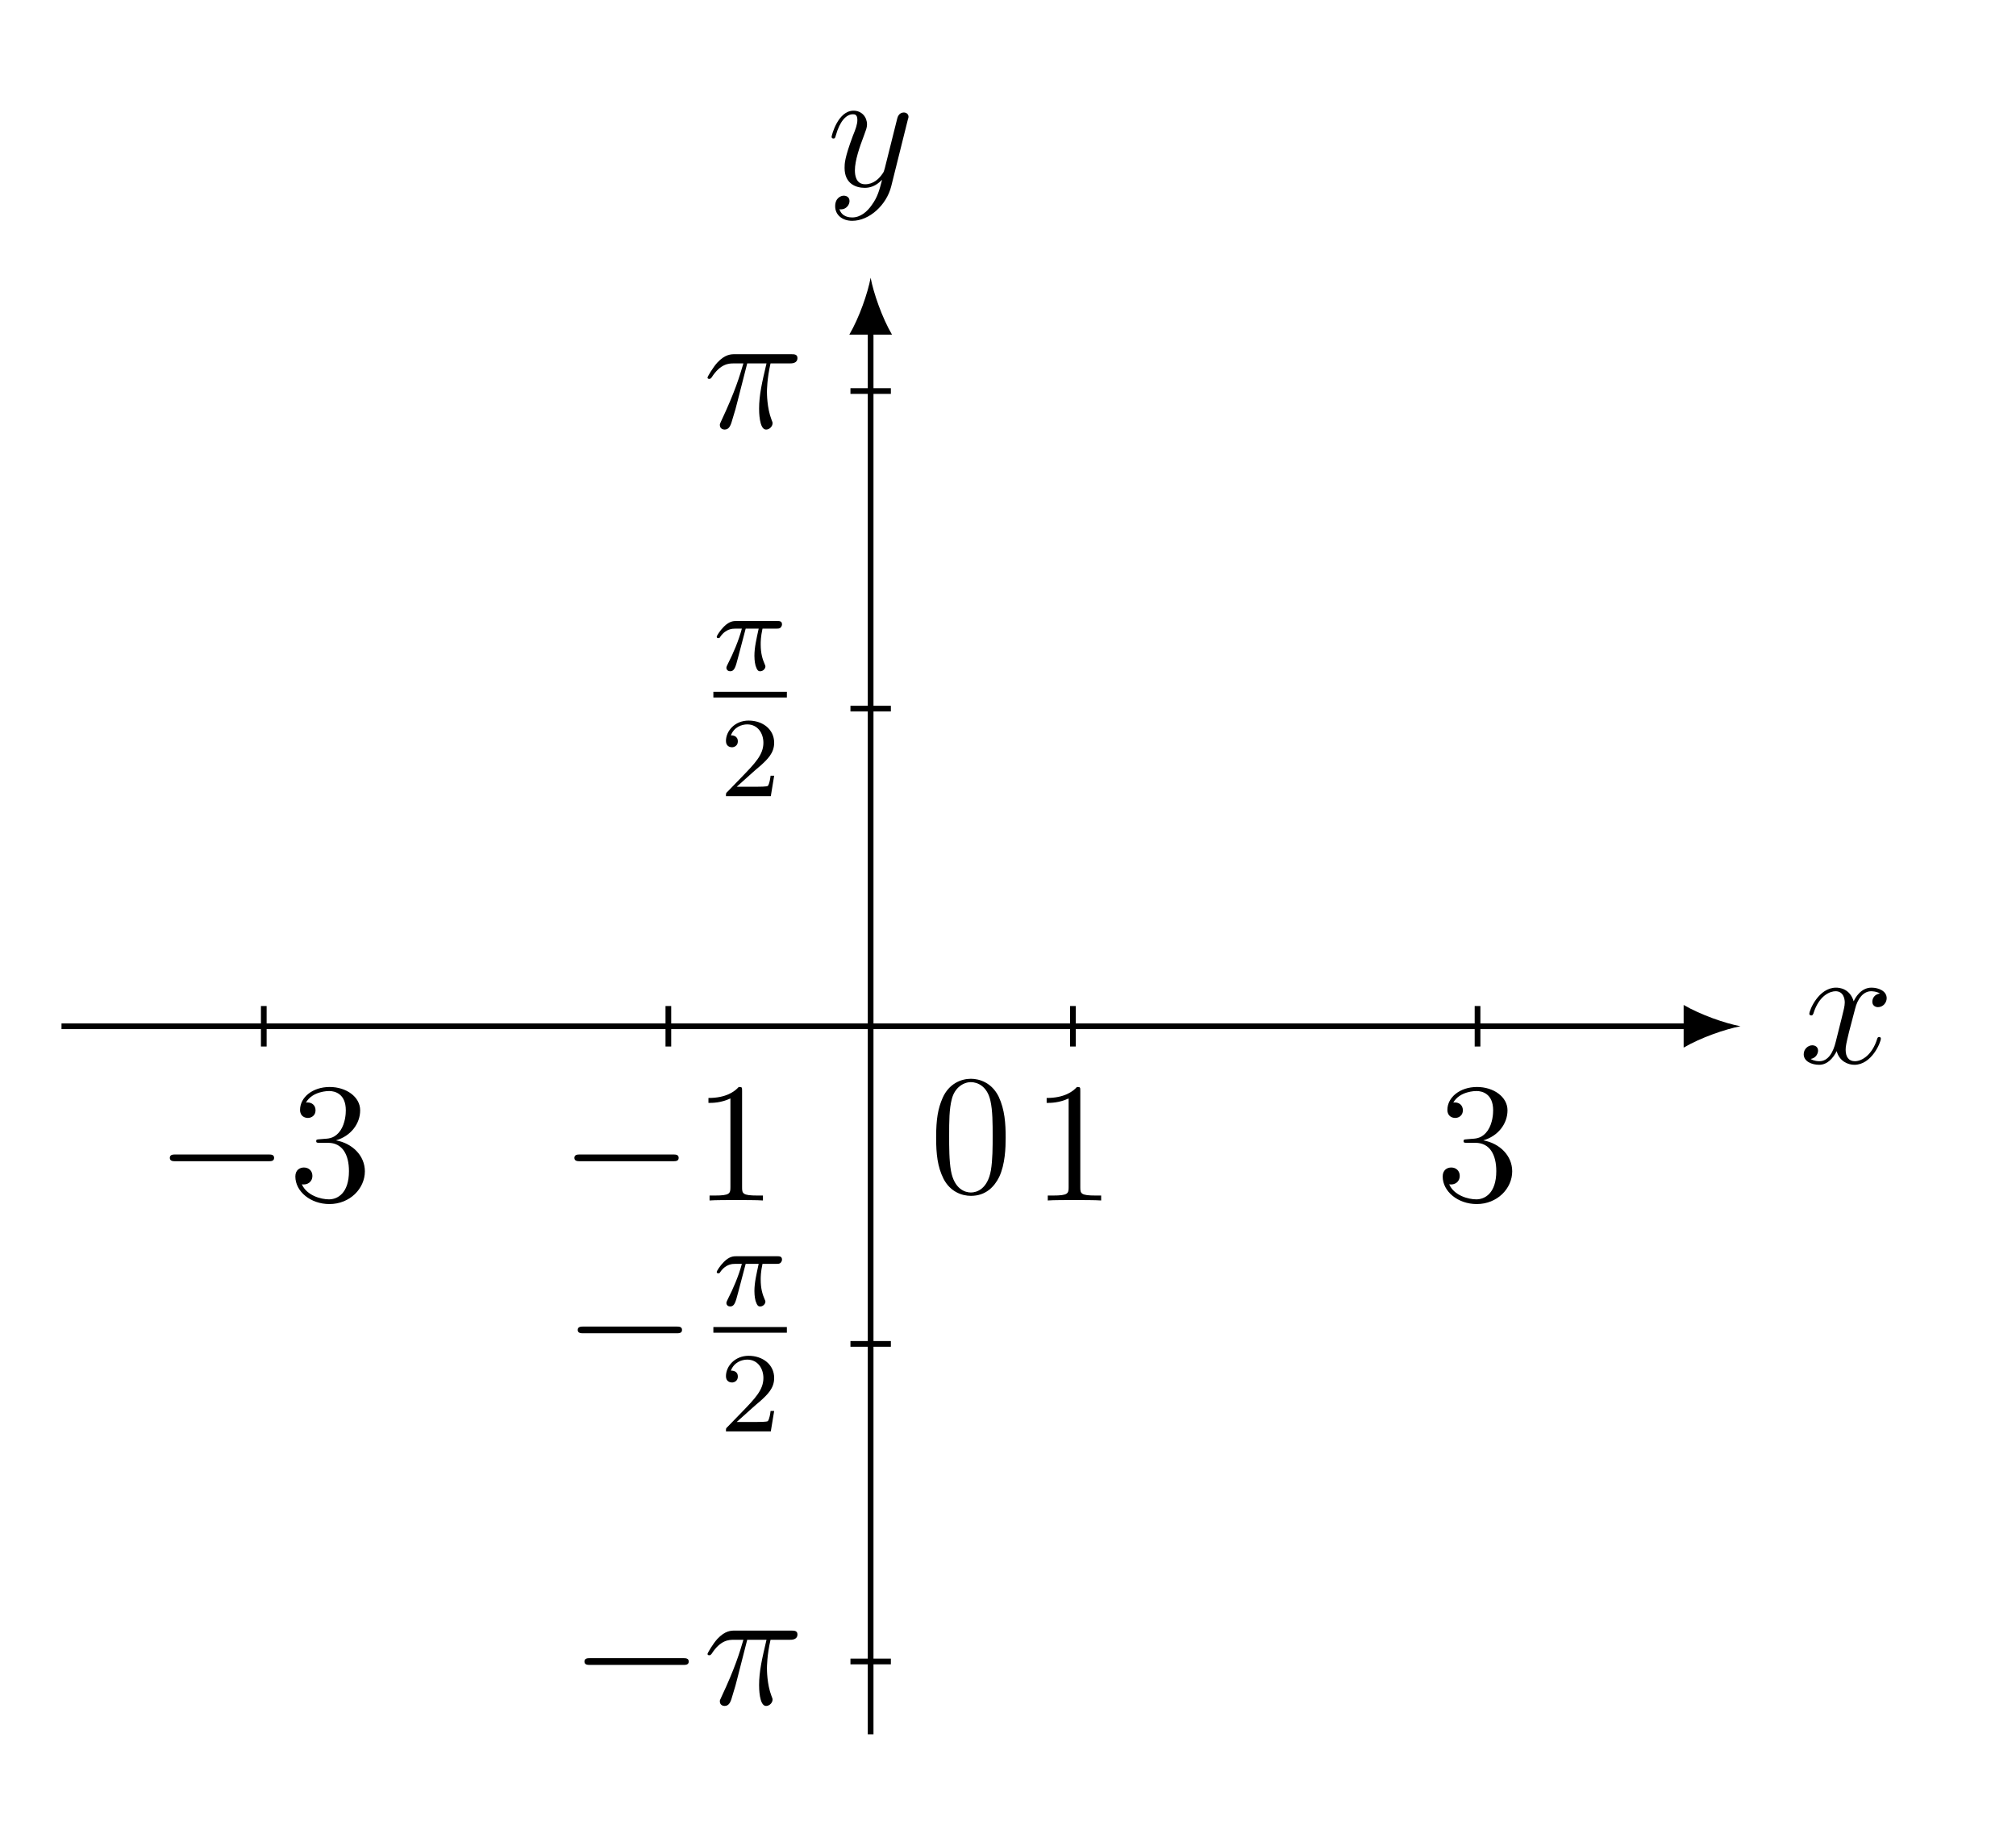
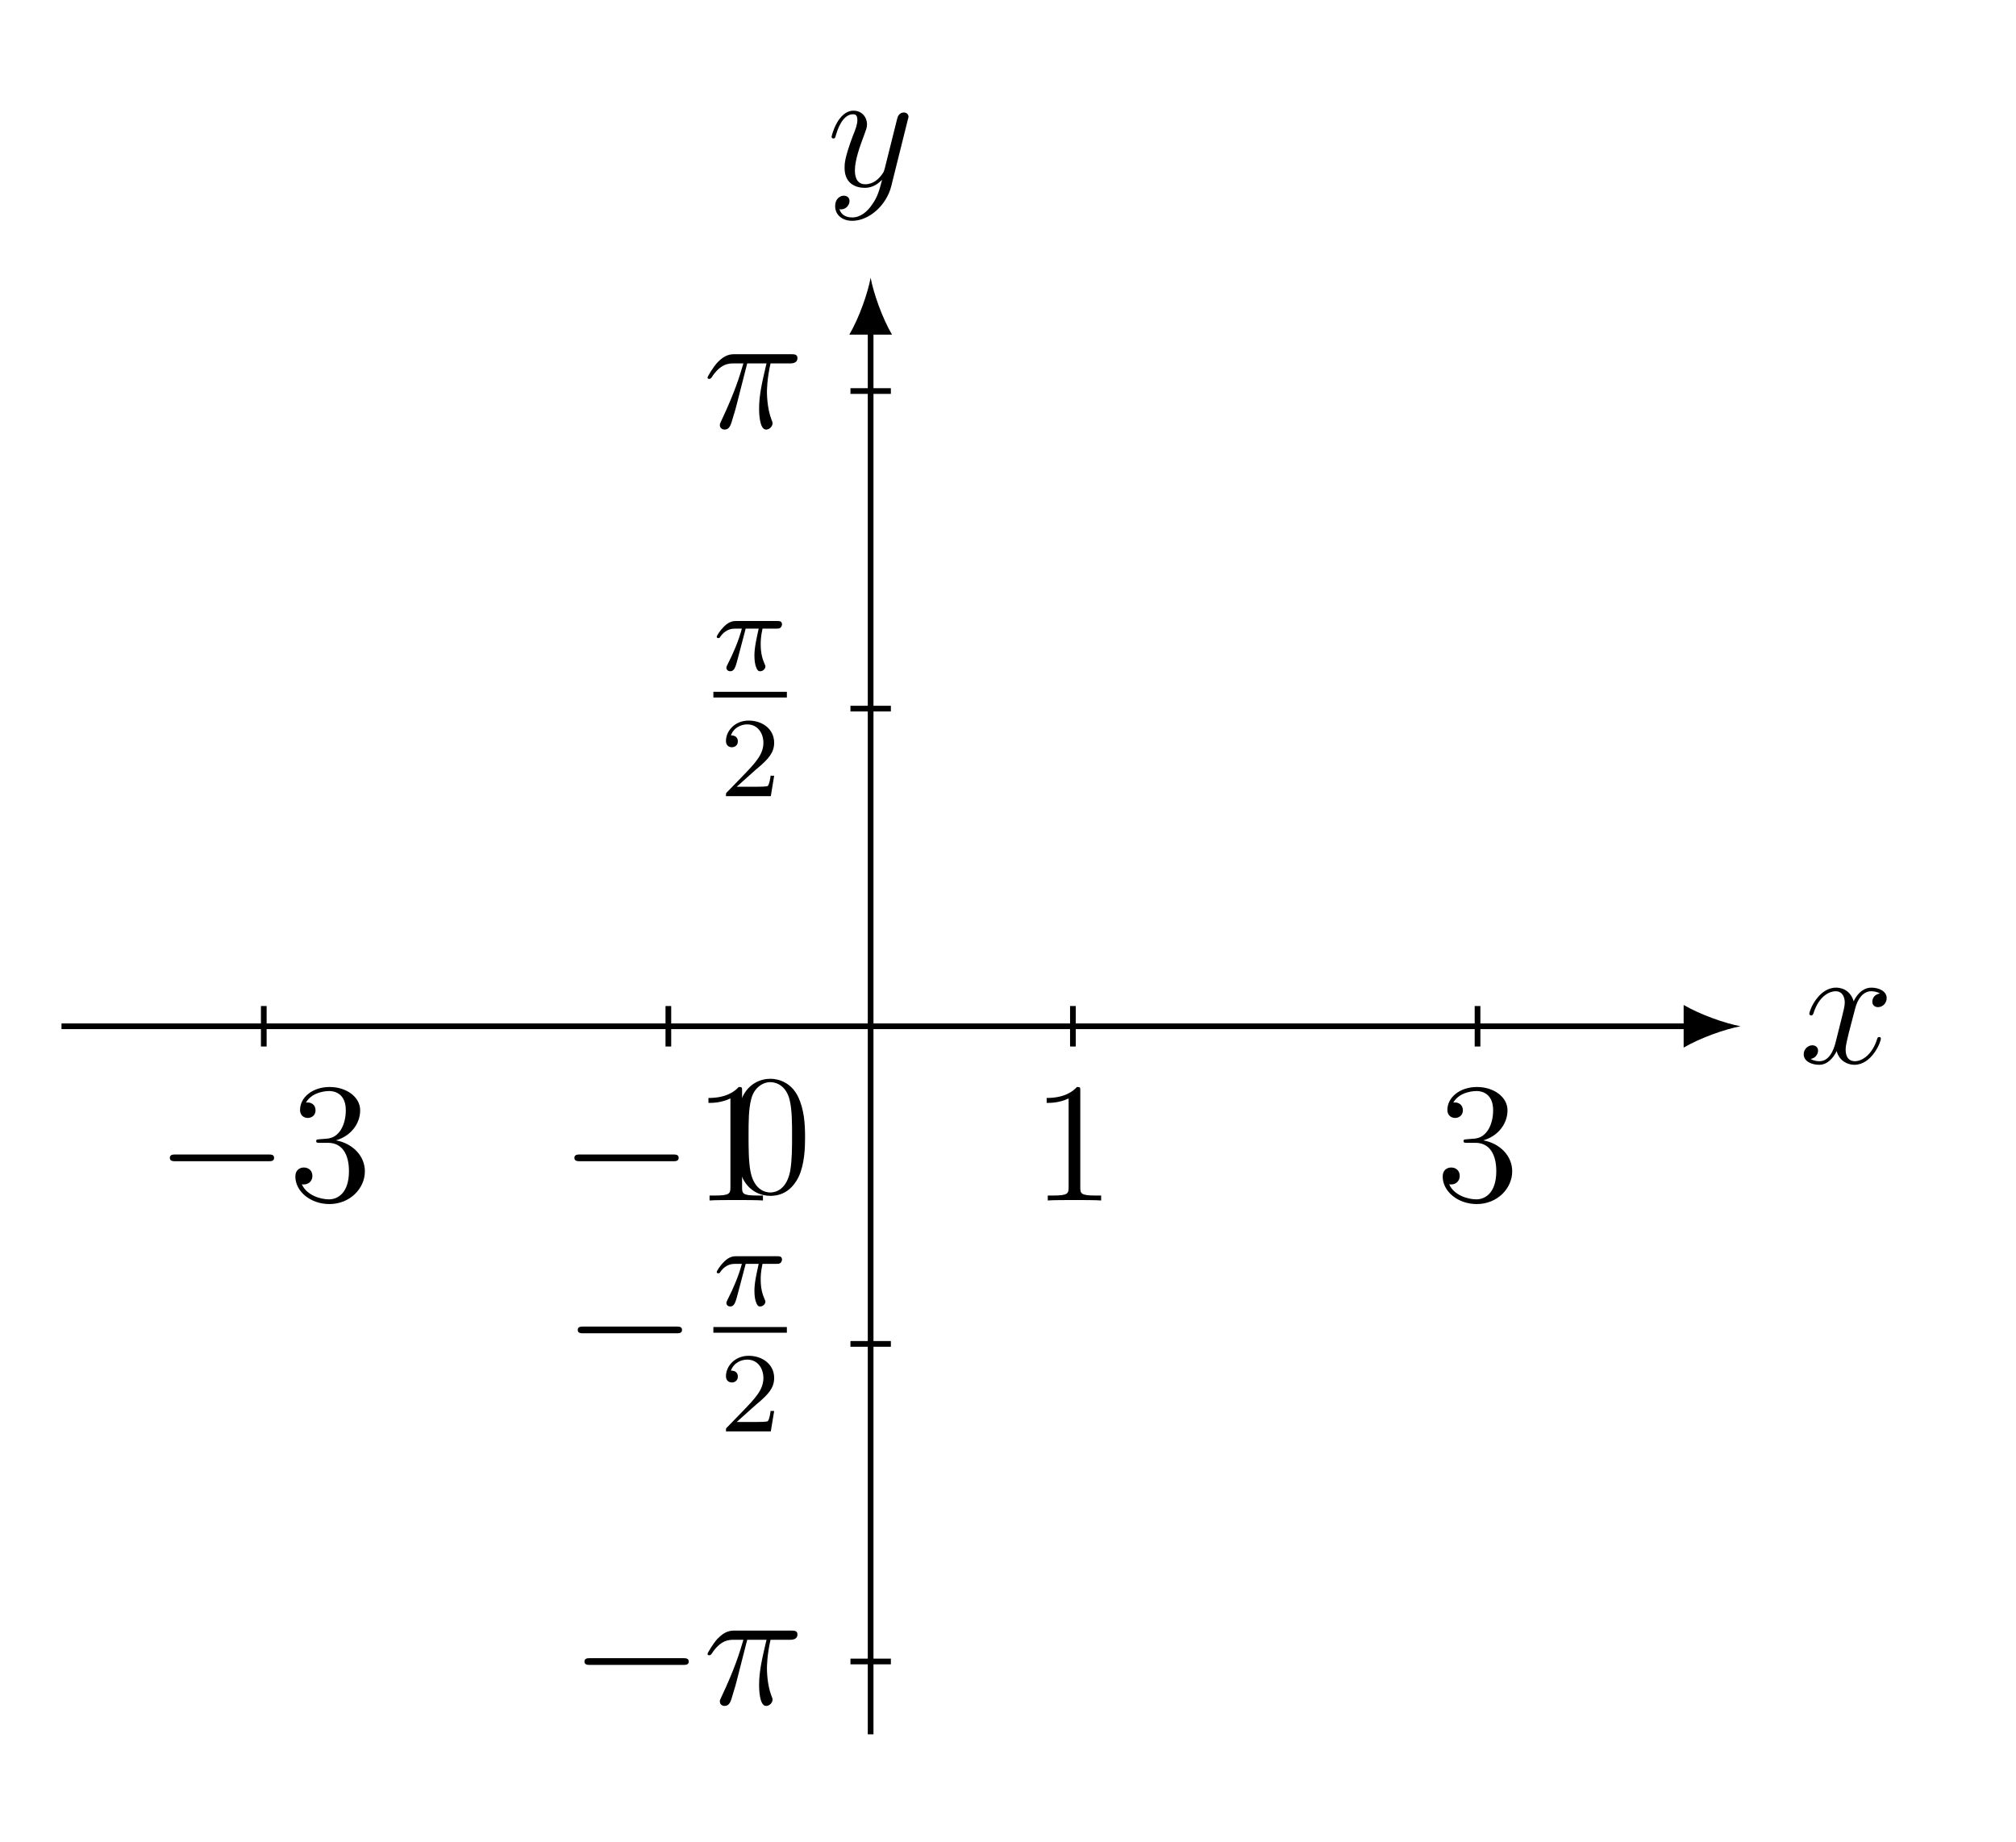
<svg xmlns="http://www.w3.org/2000/svg" xmlns:xlink="http://www.w3.org/1999/xlink" width="140.462pt" height="128.276pt" viewBox="0 0 140.462 128.276" version="1.2">
  <defs>
    <g>
      <symbol overflow="visible" id="glyph0-0">
        <path style="stroke:none;" d="" />
      </symbol>
      <symbol overflow="visible" id="glyph0-1">
        <path style="stroke:none;" d="M 5.703 -1.703 C 5.703 -1.766 5.656 -1.812 5.594 -1.812 C 5.484 -1.812 5.469 -1.75 5.438 -1.656 C 5.109 -0.609 4.422 -0.125 3.891 -0.125 C 3.469 -0.125 3.25 -0.422 3.25 -0.922 C 3.25 -1.172 3.297 -1.375 3.484 -2.156 L 3.906 -3.766 C 4.078 -4.484 4.484 -5 5.031 -5 C 5.031 -5 5.391 -5 5.641 -4.844 C 5.25 -4.781 5.109 -4.5 5.109 -4.266 C 5.109 -3.984 5.344 -3.891 5.5 -3.891 C 5.859 -3.891 6.109 -4.203 6.109 -4.516 C 6.109 -5.016 5.547 -5.25 5.047 -5.25 C 4.312 -5.25 3.906 -4.531 3.812 -4.297 C 3.531 -5.203 2.797 -5.25 2.578 -5.25 C 1.375 -5.25 0.719 -3.688 0.719 -3.422 C 0.719 -3.375 0.766 -3.312 0.859 -3.312 C 0.953 -3.312 0.969 -3.391 1 -3.438 C 1.406 -4.75 2.203 -5 2.547 -5 C 3.078 -5 3.188 -4.5 3.188 -4.219 C 3.188 -3.953 3.109 -3.688 2.969 -3.109 L 2.562 -1.484 C 2.391 -0.766 2.047 -0.125 1.422 -0.125 C 1.359 -0.125 1.062 -0.125 0.812 -0.281 C 1.234 -0.359 1.328 -0.719 1.328 -0.859 C 1.328 -1.094 1.156 -1.234 0.922 -1.234 C 0.641 -1.234 0.328 -0.984 0.328 -0.609 C 0.328 -0.109 0.891 0.125 1.406 0.125 C 1.969 0.125 2.375 -0.328 2.625 -0.828 C 2.812 -0.125 3.406 0.125 3.859 0.125 C 5.062 0.125 5.703 -1.438 5.703 -1.703 Z M 5.703 -1.703 " />
      </symbol>
      <symbol overflow="visible" id="glyph0-2">
        <path style="stroke:none;" d="M 5.641 -4.625 C 5.656 -4.688 5.688 -4.75 5.688 -4.828 C 5.688 -5 5.547 -5.125 5.359 -5.125 C 5.25 -5.125 5 -5.078 4.906 -4.719 L 4.031 -1.219 C 3.969 -1.016 3.969 -0.984 3.875 -0.859 C 3.641 -0.516 3.25 -0.125 2.672 -0.125 C 2.016 -0.125 1.953 -0.766 1.953 -1.094 C 1.953 -1.766 2.266 -2.688 2.594 -3.547 C 2.719 -3.891 2.797 -4.062 2.797 -4.297 C 2.797 -4.797 2.438 -5.25 1.859 -5.25 C 0.766 -5.25 0.328 -3.516 0.328 -3.422 C 0.328 -3.375 0.375 -3.312 0.453 -3.312 C 0.562 -3.312 0.578 -3.359 0.625 -3.531 C 0.906 -4.531 1.359 -5 1.812 -5 C 1.922 -5 2.125 -5 2.125 -4.609 C 2.125 -4.297 2 -3.953 1.812 -3.5 C 1.234 -1.953 1.234 -1.562 1.234 -1.266 C 1.234 -0.141 2.047 0.125 2.641 0.125 C 2.984 0.125 3.406 0.016 3.828 -0.422 L 3.844 -0.422 C 3.656 0.281 3.547 0.75 3.125 1.328 C 2.812 1.781 2.344 2.188 1.766 2.188 C 1.609 2.188 1.047 2.172 0.875 1.609 C 0.906 1.625 0.984 1.625 0.984 1.625 C 1.344 1.625 1.578 1.312 1.578 1.047 C 1.578 0.766 1.359 0.672 1.172 0.672 C 0.984 0.672 0.578 0.828 0.578 1.406 C 0.578 2.016 1.078 2.422 1.766 2.422 C 2.953 2.422 4.156 1.328 4.484 0.016 Z M 5.641 -4.625 " />
      </symbol>
      <symbol overflow="visible" id="glyph0-3">
        <path style="stroke:none;" d="M 6.578 -4.859 C 6.578 -5.125 6.344 -5.125 6.141 -5.125 L 2.219 -5.125 C 1.953 -5.125 1.547 -5.125 1 -4.547 C 0.688 -4.203 0.312 -3.562 0.312 -3.5 C 0.312 -3.422 0.375 -3.406 0.438 -3.406 C 0.516 -3.406 0.531 -3.438 0.594 -3.5 C 1.219 -4.484 1.828 -4.484 2.125 -4.484 L 2.812 -4.484 C 2.547 -3.594 2.25 -2.562 1.266 -0.469 C 1.172 -0.281 1.172 -0.266 1.172 -0.188 C 1.172 0.062 1.391 0.125 1.5 0.125 C 1.844 0.125 1.938 -0.188 2.078 -0.688 C 2.266 -1.297 2.266 -1.312 2.391 -1.797 L 3.078 -4.484 L 4.422 -4.484 C 4.109 -3.156 3.906 -2.281 3.906 -1.328 C 3.906 -1.172 3.906 0.125 4.391 0.125 C 4.641 0.125 4.844 -0.109 4.844 -0.312 C 4.844 -0.375 4.844 -0.391 4.766 -0.578 C 4.453 -1.391 4.453 -2.406 4.453 -2.5 C 4.453 -2.562 4.453 -3.406 4.703 -4.484 L 6.031 -4.484 C 6.188 -4.484 6.578 -4.484 6.578 -4.859 Z M 6.578 -4.859 " />
      </symbol>
      <symbol overflow="visible" id="glyph1-0">
        <path style="stroke:none;" d="" />
      </symbol>
      <symbol overflow="visible" id="glyph1-1">
        <path style="stroke:none;" d="M 8.25 -2.969 C 8.25 -3.203 8.031 -3.203 7.859 -3.203 L 1.375 -3.203 C 1.219 -3.203 0.984 -3.203 0.984 -2.969 C 0.984 -2.734 1.219 -2.734 1.375 -2.734 L 7.859 -2.734 C 8.031 -2.734 8.25 -2.734 8.25 -2.969 Z M 8.25 -2.969 " />
      </symbol>
      <symbol overflow="visible" id="glyph2-0">
        <path style="stroke:none;" d="" />
      </symbol>
      <symbol overflow="visible" id="glyph2-1">
        <path style="stroke:none;" d="M 5.328 -2.031 C 5.328 -3.125 4.453 -3.984 3.312 -4.188 C 4.344 -4.484 5 -5.344 5 -6.281 C 5 -7.219 4.031 -7.906 2.875 -7.906 C 1.688 -7.906 0.812 -7.188 0.812 -6.312 C 0.812 -5.844 1.172 -5.75 1.359 -5.75 C 1.609 -5.75 1.891 -5.922 1.891 -6.281 C 1.891 -6.656 1.609 -6.828 1.344 -6.828 C 1.266 -6.828 1.25 -6.828 1.219 -6.812 C 1.672 -7.625 2.781 -7.625 2.844 -7.625 C 3.234 -7.625 4 -7.438 4 -6.281 C 4 -6.047 3.969 -5.391 3.625 -4.875 C 3.266 -4.359 2.859 -4.312 2.547 -4.297 L 2.188 -4.266 C 1.984 -4.25 1.938 -4.25 1.938 -4.141 C 1.938 -4.016 2 -4.016 2.219 -4.016 L 2.766 -4.016 C 3.766 -4.016 4.219 -3.188 4.219 -2.047 C 4.219 -0.484 3.406 -0.078 2.828 -0.078 C 2.266 -0.078 1.281 -0.344 0.938 -1.125 C 1.312 -1.062 1.672 -1.281 1.672 -1.719 C 1.672 -2.062 1.422 -2.297 1.078 -2.297 C 0.797 -2.297 0.484 -2.125 0.484 -1.672 C 0.484 -0.625 1.547 0.25 2.859 0.25 C 4.281 0.25 5.328 -0.828 5.328 -2.031 Z M 5.328 -2.031 " />
      </symbol>
      <symbol overflow="visible" id="glyph2-2">
        <path style="stroke:none;" d="M 4.875 0 L 4.875 -0.344 L 4.5 -0.344 C 3.453 -0.344 3.422 -0.484 3.422 -0.922 L 3.422 -7.625 C 3.422 -7.891 3.422 -7.906 3.188 -7.906 C 2.906 -7.594 2.312 -7.141 1.078 -7.141 L 1.078 -6.797 C 1.359 -6.797 1.953 -6.797 2.609 -7.109 L 2.609 -0.922 C 2.609 -0.484 2.562 -0.344 1.516 -0.344 L 1.156 -0.344 L 1.156 0 C 1.469 -0.031 2.625 -0.031 3.016 -0.031 C 3.406 -0.031 4.547 -0.031 4.875 0 Z M 4.875 0 " />
      </symbol>
      <symbol overflow="visible" id="glyph2-3">
        <path style="stroke:none;" d="M 5.328 -3.812 C 5.328 -4.797 5.266 -5.75 4.844 -6.656 C 4.359 -7.641 3.5 -7.906 2.906 -7.906 C 2.219 -7.906 1.375 -7.562 0.938 -6.578 C 0.609 -5.828 0.484 -5.094 0.484 -3.812 C 0.484 -2.656 0.578 -1.781 1 -0.938 C 1.469 -0.031 2.281 0.25 2.906 0.25 C 3.938 0.25 4.531 -0.375 4.875 -1.062 C 5.297 -1.953 5.328 -3.109 5.328 -3.812 Z M 4.422 -3.953 C 4.422 -3.156 4.422 -2.25 4.297 -1.516 C 4.062 -0.219 3.312 0.016 2.906 0.016 C 2.516 0.016 1.75 -0.203 1.516 -1.5 C 1.391 -2.219 1.391 -3.109 1.391 -3.953 C 1.391 -4.922 1.391 -5.797 1.578 -6.5 C 1.781 -7.297 2.391 -7.672 2.906 -7.672 C 3.359 -7.672 4.047 -7.391 4.266 -6.375 C 4.422 -5.703 4.422 -4.75 4.422 -3.953 Z M 4.422 -3.953 " />
      </symbol>
      <symbol overflow="visible" id="glyph3-0">
        <path style="stroke:none;" d="" />
      </symbol>
      <symbol overflow="visible" id="glyph3-1">
        <path style="stroke:none;" d="M 4.781 -3.188 C 4.781 -3.422 4.594 -3.422 4.453 -3.422 L 1.594 -3.422 C 1.422 -3.422 1.125 -3.422 0.734 -3.031 C 0.453 -2.75 0.234 -2.391 0.234 -2.328 C 0.234 -2.25 0.281 -2.234 0.344 -2.234 C 0.422 -2.234 0.438 -2.25 0.484 -2.328 C 0.875 -2.891 1.344 -2.891 1.531 -2.891 L 1.984 -2.891 C 1.766 -2.047 1.344 -1.094 1.047 -0.516 C 0.984 -0.391 0.906 -0.234 0.906 -0.172 C 0.906 0 1.047 0.078 1.172 0.078 C 1.469 0.078 1.547 -0.219 1.719 -0.875 L 2.25 -2.891 L 3.156 -2.891 C 3 -2.172 2.859 -1.578 2.859 -1 C 2.859 -0.938 2.859 -0.609 2.938 -0.312 C 3.047 0.016 3.125 0.078 3.266 0.078 C 3.438 0.078 3.625 -0.078 3.625 -0.266 C 3.625 -0.312 3.609 -0.328 3.578 -0.406 C 3.422 -0.766 3.297 -1.156 3.297 -1.797 C 3.297 -1.984 3.297 -2.312 3.422 -2.891 L 4.375 -2.891 C 4.5 -2.891 4.594 -2.891 4.672 -2.953 C 4.766 -3.047 4.781 -3.141 4.781 -3.188 Z M 4.781 -3.188 " />
      </symbol>
      <symbol overflow="visible" id="glyph4-0">
        <path style="stroke:none;" d="" />
      </symbol>
      <symbol overflow="visible" id="glyph4-1">
        <path style="stroke:none;" d="M 3.781 -1.422 L 3.531 -1.422 C 3.516 -1.266 3.453 -0.859 3.344 -0.719 C 3.297 -0.656 2.703 -0.656 2.578 -0.656 L 1.172 -0.656 L 2.234 -1.609 C 2.359 -1.734 2.688 -2 2.812 -2.109 C 3.312 -2.562 3.781 -3 3.781 -3.719 C 3.781 -4.656 2.984 -5.266 2 -5.266 C 1.047 -5.266 0.422 -4.547 0.422 -3.844 C 0.422 -3.453 0.734 -3.406 0.844 -3.406 C 1 -3.406 1.25 -3.516 1.25 -3.812 C 1.25 -4.234 0.859 -4.234 0.766 -4.234 C 0.984 -4.812 1.516 -5 1.906 -5 C 2.641 -5 3.031 -4.375 3.031 -3.719 C 3.031 -2.891 2.453 -2.297 1.516 -1.328 L 0.516 -0.297 C 0.422 -0.219 0.422 -0.203 0.422 0 L 3.547 0 Z M 3.781 -1.422 " />
      </symbol>
    </g>
  </defs>
  <g id="surface1">
    <path style="fill:none;stroke-width:0.399;stroke-linecap:butt;stroke-linejoin:miter;stroke:rgb(0%,0%,0%);stroke-opacity:1;stroke-miterlimit:10;" d="M -56.695 0 L 57.359 0 " transform="matrix(0.994388,0,0,-0.994388,60.66201,71.49647)" />
    <path style=" stroke:none;fill-rule:nonzero;fill:rgb(0%,0%,0%);fill-opacity:1;" d="M 121.266 71.496 C 120.207 71.297 118.492 70.703 117.305 70.012 L 117.305 72.984 C 118.492 72.289 120.207 71.695 121.266 71.496 " />
    <g style="fill:rgb(0%,0%,0%);fill-opacity:1;">
      <use xlink:href="#glyph0-1" x="125.343" y="74.056" />
    </g>
    <path style="fill:none;stroke-width:0.399;stroke-linecap:butt;stroke-linejoin:miter;stroke:rgb(0%,0%,0%);stroke-opacity:1;stroke-miterlimit:10;" d="M -0.002 -49.606 L -0.002 48.857 " transform="matrix(0.994388,0,0,-0.994388,60.66201,71.49647)" />
    <path style=" stroke:none;fill-rule:nonzero;fill:rgb(0%,0%,0%);fill-opacity:1;" d="M 60.66 19.348 C 60.465 20.406 59.871 22.125 59.176 23.312 L 62.148 23.312 C 61.453 22.125 60.859 20.406 60.66 19.348 " />
    <g style="fill:rgb(0%,0%,0%);fill-opacity:1;">
      <use xlink:href="#glyph0-2" x="57.611" y="12.961" />
    </g>
    <path style="fill:none;stroke-width:0.399;stroke-linecap:butt;stroke-linejoin:miter;stroke:rgb(0%,0%,0%);stroke-opacity:1;stroke-miterlimit:10;" d="M -42.522 -1.418 L -42.522 1.418 " transform="matrix(0.994388,0,0,-0.994388,60.66201,71.49647)" />
    <g style="fill:rgb(0%,0%,0%);fill-opacity:1;">
      <use xlink:href="#glyph1-1" x="10.848" y="83.633" />
    </g>
    <g style="fill:rgb(0%,0%,0%);fill-opacity:1;">
      <use xlink:href="#glyph2-1" x="20.094" y="83.633" />
    </g>
    <path style="fill:none;stroke-width:0.399;stroke-linecap:butt;stroke-linejoin:miter;stroke:rgb(0%,0%,0%);stroke-opacity:1;stroke-miterlimit:10;" d="M -14.175 -1.418 L -14.175 1.418 " transform="matrix(0.994388,0,0,-0.994388,60.66201,71.49647)" />
    <g style="fill:rgb(0%,0%,0%);fill-opacity:1;">
      <use xlink:href="#glyph1-1" x="39.035" y="83.633" />
    </g>
    <g style="fill:rgb(0%,0%,0%);fill-opacity:1;">
      <use xlink:href="#glyph2-2" x="48.282" y="83.633" />
    </g>
    <path style="fill:none;stroke-width:0.399;stroke-linecap:butt;stroke-linejoin:miter;stroke:rgb(0%,0%,0%);stroke-opacity:1;stroke-miterlimit:10;" d="M 14.171 -1.418 L 14.171 1.418 " transform="matrix(0.994388,0,0,-0.994388,60.66201,71.49647)" />
    <g style="fill:rgb(0%,0%,0%);fill-opacity:1;">
      <use xlink:href="#glyph2-2" x="71.846" y="83.633" />
    </g>
    <path style="fill:none;stroke-width:0.399;stroke-linecap:butt;stroke-linejoin:miter;stroke:rgb(0%,0%,0%);stroke-opacity:1;stroke-miterlimit:10;" d="M 42.522 -1.418 L 42.522 1.418 " transform="matrix(0.994388,0,0,-0.994388,60.66201,71.49647)" />
    <g style="fill:rgb(0%,0%,0%);fill-opacity:1;">
      <use xlink:href="#glyph2-1" x="100.033" y="83.633" />
    </g>
    <path style="fill:none;stroke-width:0.399;stroke-linecap:butt;stroke-linejoin:miter;stroke:rgb(0%,0%,0%);stroke-opacity:1;stroke-miterlimit:10;" d="M -1.416 44.504 L 1.416 44.504 " transform="matrix(0.994388,0,0,-0.994388,60.66201,71.49647)" />
    <g style="fill:rgb(0%,0%,0%);fill-opacity:1;">
      <use xlink:href="#glyph0-3" x="48.983" y="29.802" />
    </g>
    <path style="fill:none;stroke-width:0.399;stroke-linecap:butt;stroke-linejoin:miter;stroke:rgb(0%,0%,0%);stroke-opacity:1;stroke-miterlimit:10;" d="M -1.416 22.254 L 1.416 22.254 " transform="matrix(0.994388,0,0,-0.994388,60.66201,71.49647)" />
    <g style="fill:rgb(0%,0%,0%);fill-opacity:1;">
      <use xlink:href="#glyph3-1" x="49.704" y="46.686" />
    </g>
    <path style="fill:none;stroke-width:0.398;stroke-linecap:butt;stroke-linejoin:miter;stroke:rgb(0%,0%,0%);stroke-opacity:1;stroke-miterlimit:10;" d="M -0.001 0 L 5.149 0 " transform="matrix(0.994388,0,0,-0.994388,49.70386,48.39486)" />
    <g style="fill:rgb(0%,0%,0%);fill-opacity:1;">
      <use xlink:href="#glyph4-1" x="50.158" y="55.466" />
    </g>
    <path style="fill:none;stroke-width:0.399;stroke-linecap:butt;stroke-linejoin:miter;stroke:rgb(0%,0%,0%);stroke-opacity:1;stroke-miterlimit:10;" d="M -1.416 -22.253 L 1.416 -22.253 " transform="matrix(0.994388,0,0,-0.994388,60.66201,71.49647)" />
    <g style="fill:rgb(0%,0%,0%);fill-opacity:1;">
      <use xlink:href="#glyph1-1" x="39.269" y="95.62" />
    </g>
    <g style="fill:rgb(0%,0%,0%);fill-opacity:1;">
      <use xlink:href="#glyph3-1" x="49.704" y="90.94" />
    </g>
    <path style="fill:none;stroke-width:0.398;stroke-linecap:butt;stroke-linejoin:miter;stroke:rgb(0%,0%,0%);stroke-opacity:1;stroke-miterlimit:10;" d="M -0.001 0.001 L 5.149 0.001 " transform="matrix(0.994388,0,0,-0.994388,49.70386,92.64908)" />
    <g style="fill:rgb(0%,0%,0%);fill-opacity:1;">
      <use xlink:href="#glyph4-1" x="50.158" y="99.72" />
    </g>
    <path style="fill:none;stroke-width:0.399;stroke-linecap:butt;stroke-linejoin:miter;stroke:rgb(0%,0%,0%);stroke-opacity:1;stroke-miterlimit:10;" d="M -1.416 -44.503 L 1.416 -44.503 " transform="matrix(0.994388,0,0,-0.994388,60.66201,71.49647)" />
    <g style="fill:rgb(0%,0%,0%);fill-opacity:1;">
      <use xlink:href="#glyph1-1" x="39.736" y="118.723" />
    </g>
    <g style="fill:rgb(0%,0%,0%);fill-opacity:1;">
      <use xlink:href="#glyph0-3" x="48.983" y="118.723" />
    </g>
    <g style="fill:rgb(0%,0%,0%);fill-opacity:1;">
-       <use xlink:href="#glyph2-3" x="64.74" y="83.061" />
+       <use xlink:href="#glyph2-3" x="50.764" y="83.061" />
    </g>
  </g>
</svg>
